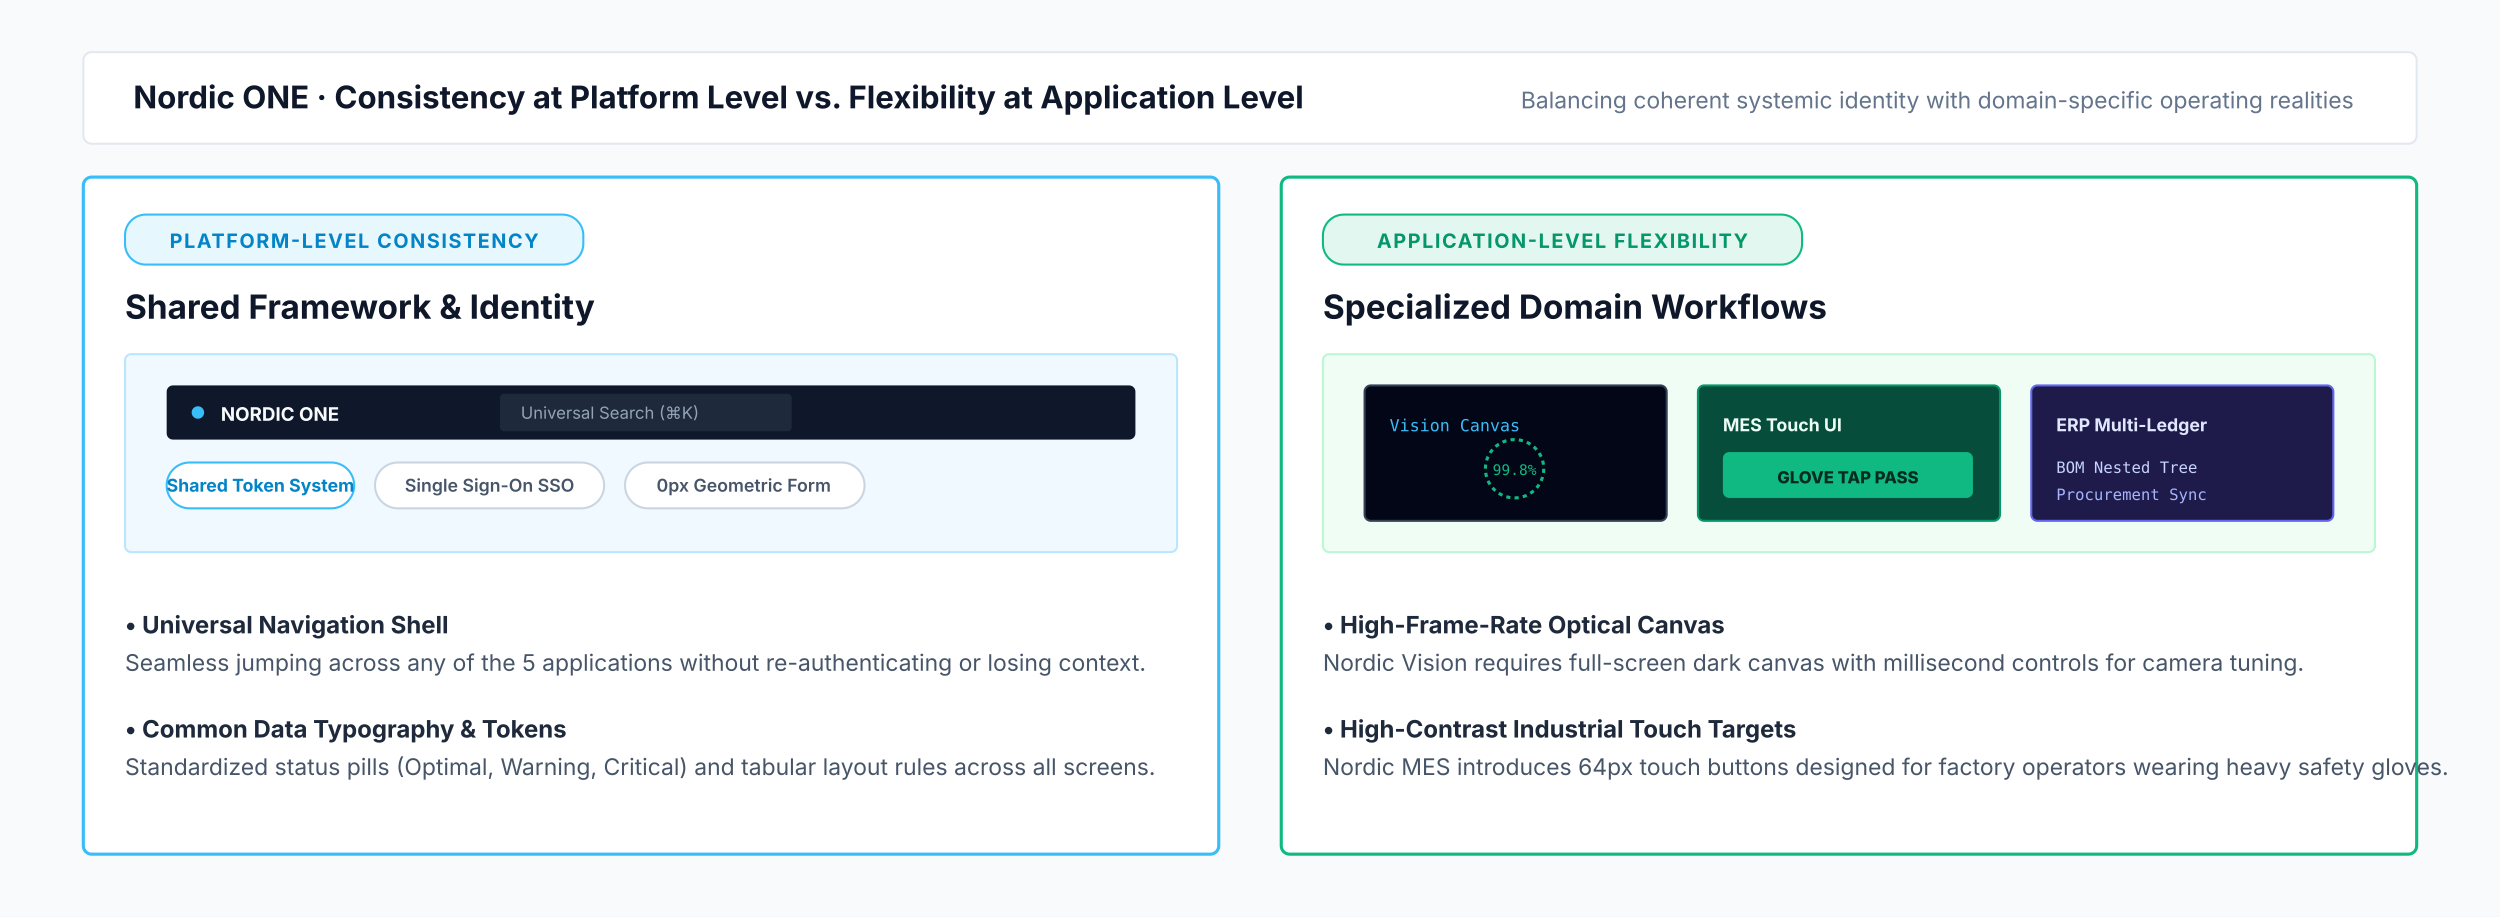
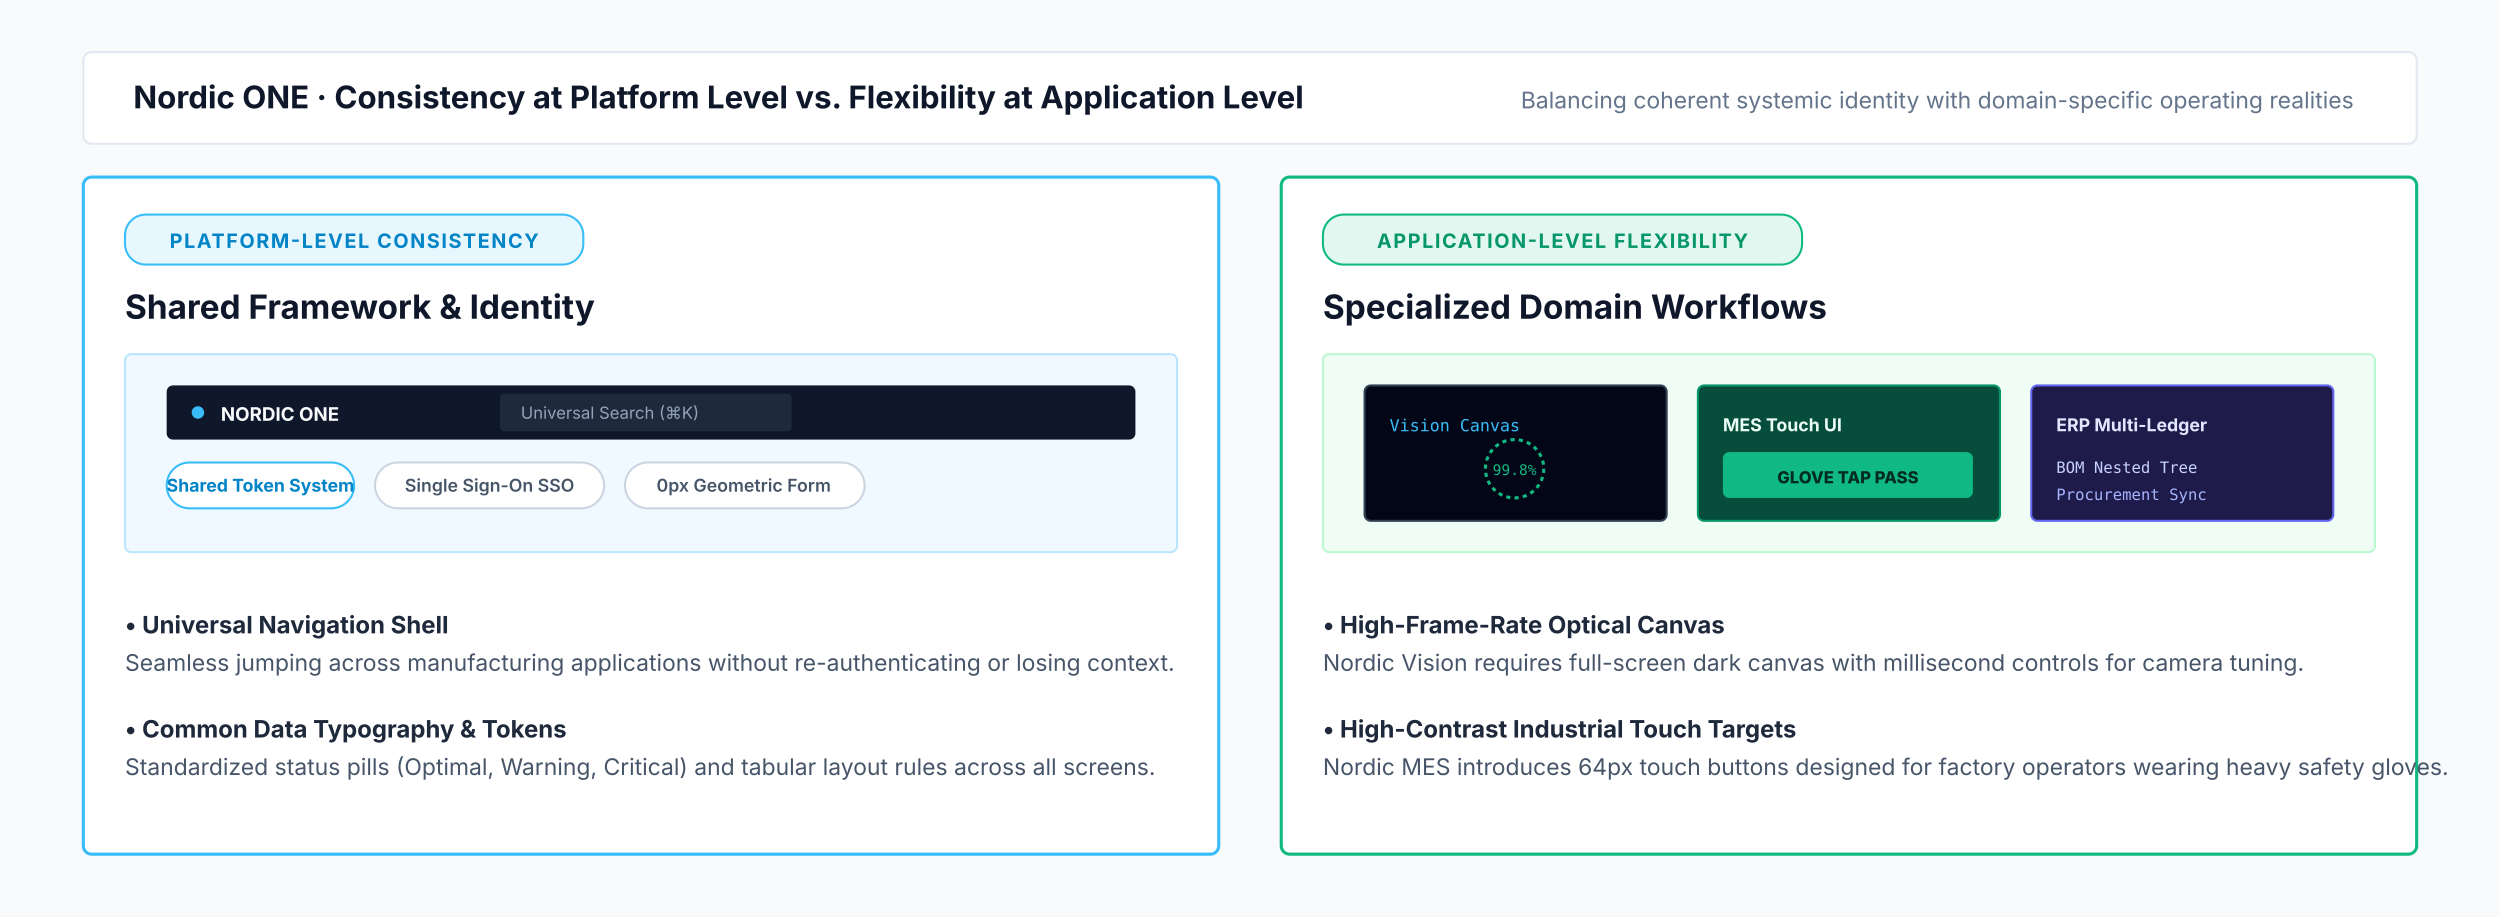
<svg xmlns="http://www.w3.org/2000/svg" viewBox="0 0 1200 440" width="100%" height="100%">
  <defs>
    <style>
      .bg { fill: #f8fafc; }
      .header-title { font-family: -apple-system, BlinkMacSystemFont, "Inter", "Segoe UI", sans-serif; font-size: 15px; font-weight: 700; fill: #0f172a; }
      .header-sub { font-family: -apple-system, BlinkMacSystemFont, "Inter", "Segoe UI", sans-serif; font-size: 11px; fill: #64748b; }
      .card-left { fill: #ffffff; stroke: #38bdf8; stroke-width: 1.5; rx: 4; }
      .card-right { fill: #ffffff; stroke: #10b981; stroke-width: 1.5; rx: 4; }
      .tag-left { fill: rgba(56, 189, 248, 0.12); stroke: #38bdf8; rx: 10; }
      .tag-right { fill: rgba(16, 185, 129, 0.12); stroke: #10b981; rx: 10; }
      .tag-text-left { font-family: -apple-system, BlinkMacSystemFont, "Inter", "Segoe UI", sans-serif; font-size: 9.5px; font-weight: 700; fill: #0284c7; letter-spacing: 0.08em; text-transform: uppercase; }
      .tag-text-right { font-family: -apple-system, BlinkMacSystemFont, "Inter", "Segoe UI", sans-serif; font-size: 9.5px; font-weight: 700; fill: #059669; letter-spacing: 0.08em; text-transform: uppercase; }
      .card-title { font-family: -apple-system, BlinkMacSystemFont, "Inter", "Segoe UI", sans-serif; font-size: 16px; font-weight: 700; fill: #0f172a; }
      .item-title { font-family: -apple-system, BlinkMacSystemFont, "Inter", "Segoe UI", sans-serif; font-size: 11.5px; font-weight: 700; fill: #1e293b; }
      .item-desc { font-family: -apple-system, BlinkMacSystemFont, "Inter", "Segoe UI", sans-serif; font-size: 11px; fill: #475569; line-height: 1.5; }
    </style>
  </defs>
  <rect width="1200" height="440" class="bg" />
  <rect x="40" y="25" width="1120" height="44" fill="#ffffff" stroke="#e2e8f0" stroke-width="1" rx="4" />
  <text x="64" y="52" class="header-title">Nordic ONE · Consistency at Platform Level vs. Flexibility at Application Level</text>
  <text x="730" y="52" class="header-sub">Balancing coherent systemic identity with domain-specific operating realities</text>
  <g transform="translate(40, 85)">
    <rect width="545" height="325" class="card-left" />
    <rect x="20" y="18" width="220" height="24" class="tag-left" />
    <text x="130" y="34" text-anchor="middle" class="tag-text-left">PLATFORM-LEVEL CONSISTENCY</text>
    <text x="20" y="68" class="card-title">Shared Framework &amp; Identity</text>
    <g transform="translate(20, 85)">
      <rect width="505" height="95" fill="#f0f9ff" stroke="#bae6fd" rx="3" />
      <rect x="20" y="15" width="465" height="26" fill="#0f172a" rx="3" />
      <circle cx="35" cy="28" r="3" fill="#38bdf8" />
      <text x="46" y="32" font-family="Inter, sans-serif" font-size="9px" font-weight="700" fill="#f8fafc">NORDIC ONE</text>
      <rect x="180" y="19" width="140" height="18" fill="#1e293b" rx="2" />
      <text x="190" y="31" font-family="Inter, sans-serif" font-size="8px" fill="#94a3b8">Universal Search (⌘K)</text>
      <rect x="20" y="52" width="90" height="22" rx="11" fill="#ffffff" stroke="#38bdf8" />
      <text x="65" y="66" text-anchor="middle" font-family="Inter, sans-serif" font-size="8.5px" font-weight="700" fill="#0284c7">Shared Token System</text>
      <rect x="120" y="52" width="110" height="22" rx="11" fill="#ffffff" stroke="#cbd5e1" />
      <text x="175" y="66" text-anchor="middle" font-family="Inter, sans-serif" font-size="8.5px" font-weight="600" fill="#475569">Single Sign-On SSO</text>
      <rect x="240" y="52" width="115" height="22" rx="11" fill="#ffffff" stroke="#cbd5e1" />
      <text x="297" y="66" text-anchor="middle" font-family="Inter, sans-serif" font-size="8.5px" font-weight="600" fill="#475569">0px Geometric Form</text>
    </g>
    <g transform="translate(20, 205)">
      <text x="0" y="14" class="item-title">• Universal Navigation Shell</text>
-       <text x="0" y="32" class="item-desc">Seamless jumping across any of the 5 applications without re-authenticating or losing context.</text>
+       <text x="0" y="32" class="item-desc">Seamless jumping across manufacturing applications without re-authenticating or losing context.</text>
      <text x="0" y="64" class="item-title">• Common Data Typography &amp; Tokens</text>
      <text x="0" y="82" class="item-desc">Standardized status pills (Optimal, Warning, Critical) and tabular layout rules across all screens.</text>
    </g>
  </g>
  <g transform="translate(615, 85)">
    <rect width="545" height="325" class="card-right" />
    <rect x="20" y="18" width="230" height="24" class="tag-right" />
    <text x="135" y="34" text-anchor="middle" class="tag-text-right">APPLICATION-LEVEL FLEXIBILITY</text>
    <text x="20" y="68" class="card-title">Specialized Domain Workflows</text>
    <g transform="translate(20, 85)">
      <rect width="505" height="95" fill="#f0fdf4" stroke="#bbf7d0" rx="3" />
      <g transform="translate(20, 15)">
        <rect width="145" height="65" fill="#020617" stroke="#334155" rx="3" />
        <text x="12" y="22" font-family="monospace" font-size="8px" fill="#38bdf8">Vision Canvas</text>
        <circle cx="72" cy="40" r="14" fill="none" stroke="#10b981" stroke-width="1.5" stroke-dasharray="2 2" />
        <text x="72" y="43" text-anchor="middle" font-family="monospace" font-size="7px" fill="#10b981">99.8%</text>
      </g>
      <g transform="translate(180, 15)">
        <rect width="145" height="65" fill="#064e3b" stroke="#059669" rx="3" />
        <text x="12" y="22" font-family="Inter, sans-serif" font-size="8.5px" font-weight="700" fill="#ecfdf5">MES Touch UI</text>
        <rect x="12" y="32" width="120" height="22" fill="#10b981" rx="3" />
        <text x="72" y="47" text-anchor="middle" font-family="Inter, sans-serif" font-size="8px" font-weight="800" fill="#022c22">GLOVE TAP PASS</text>
      </g>
      <g transform="translate(340, 15)">
        <rect width="145" height="65" fill="#1e1b4b" stroke="#6366f1" rx="3" />
        <text x="12" y="22" font-family="Inter, sans-serif" font-size="8.5px" font-weight="700" fill="#e0e7ff">ERP Multi-Ledger</text>
        <text x="12" y="42" font-family="monospace" font-size="7.5px" fill="#c7d2fe">BOM Nested Tree</text>
        <text x="12" y="55" font-family="monospace" font-size="7.5px" fill="#a5b4fc">Procurement Sync</text>
      </g>
    </g>
    <g transform="translate(20, 205)">
      <text x="0" y="14" class="item-title">• High-Frame-Rate Optical Canvas</text>
      <text x="0" y="32" class="item-desc">Nordic Vision requires full-screen dark canvas with millisecond controls for camera tuning.</text>
      <text x="0" y="64" class="item-title">• High-Contrast Industrial Touch Targets</text>
      <text x="0" y="82" class="item-desc">Nordic MES introduces 64px touch buttons designed for factory operators wearing heavy safety gloves.</text>
    </g>
  </g>
</svg>
